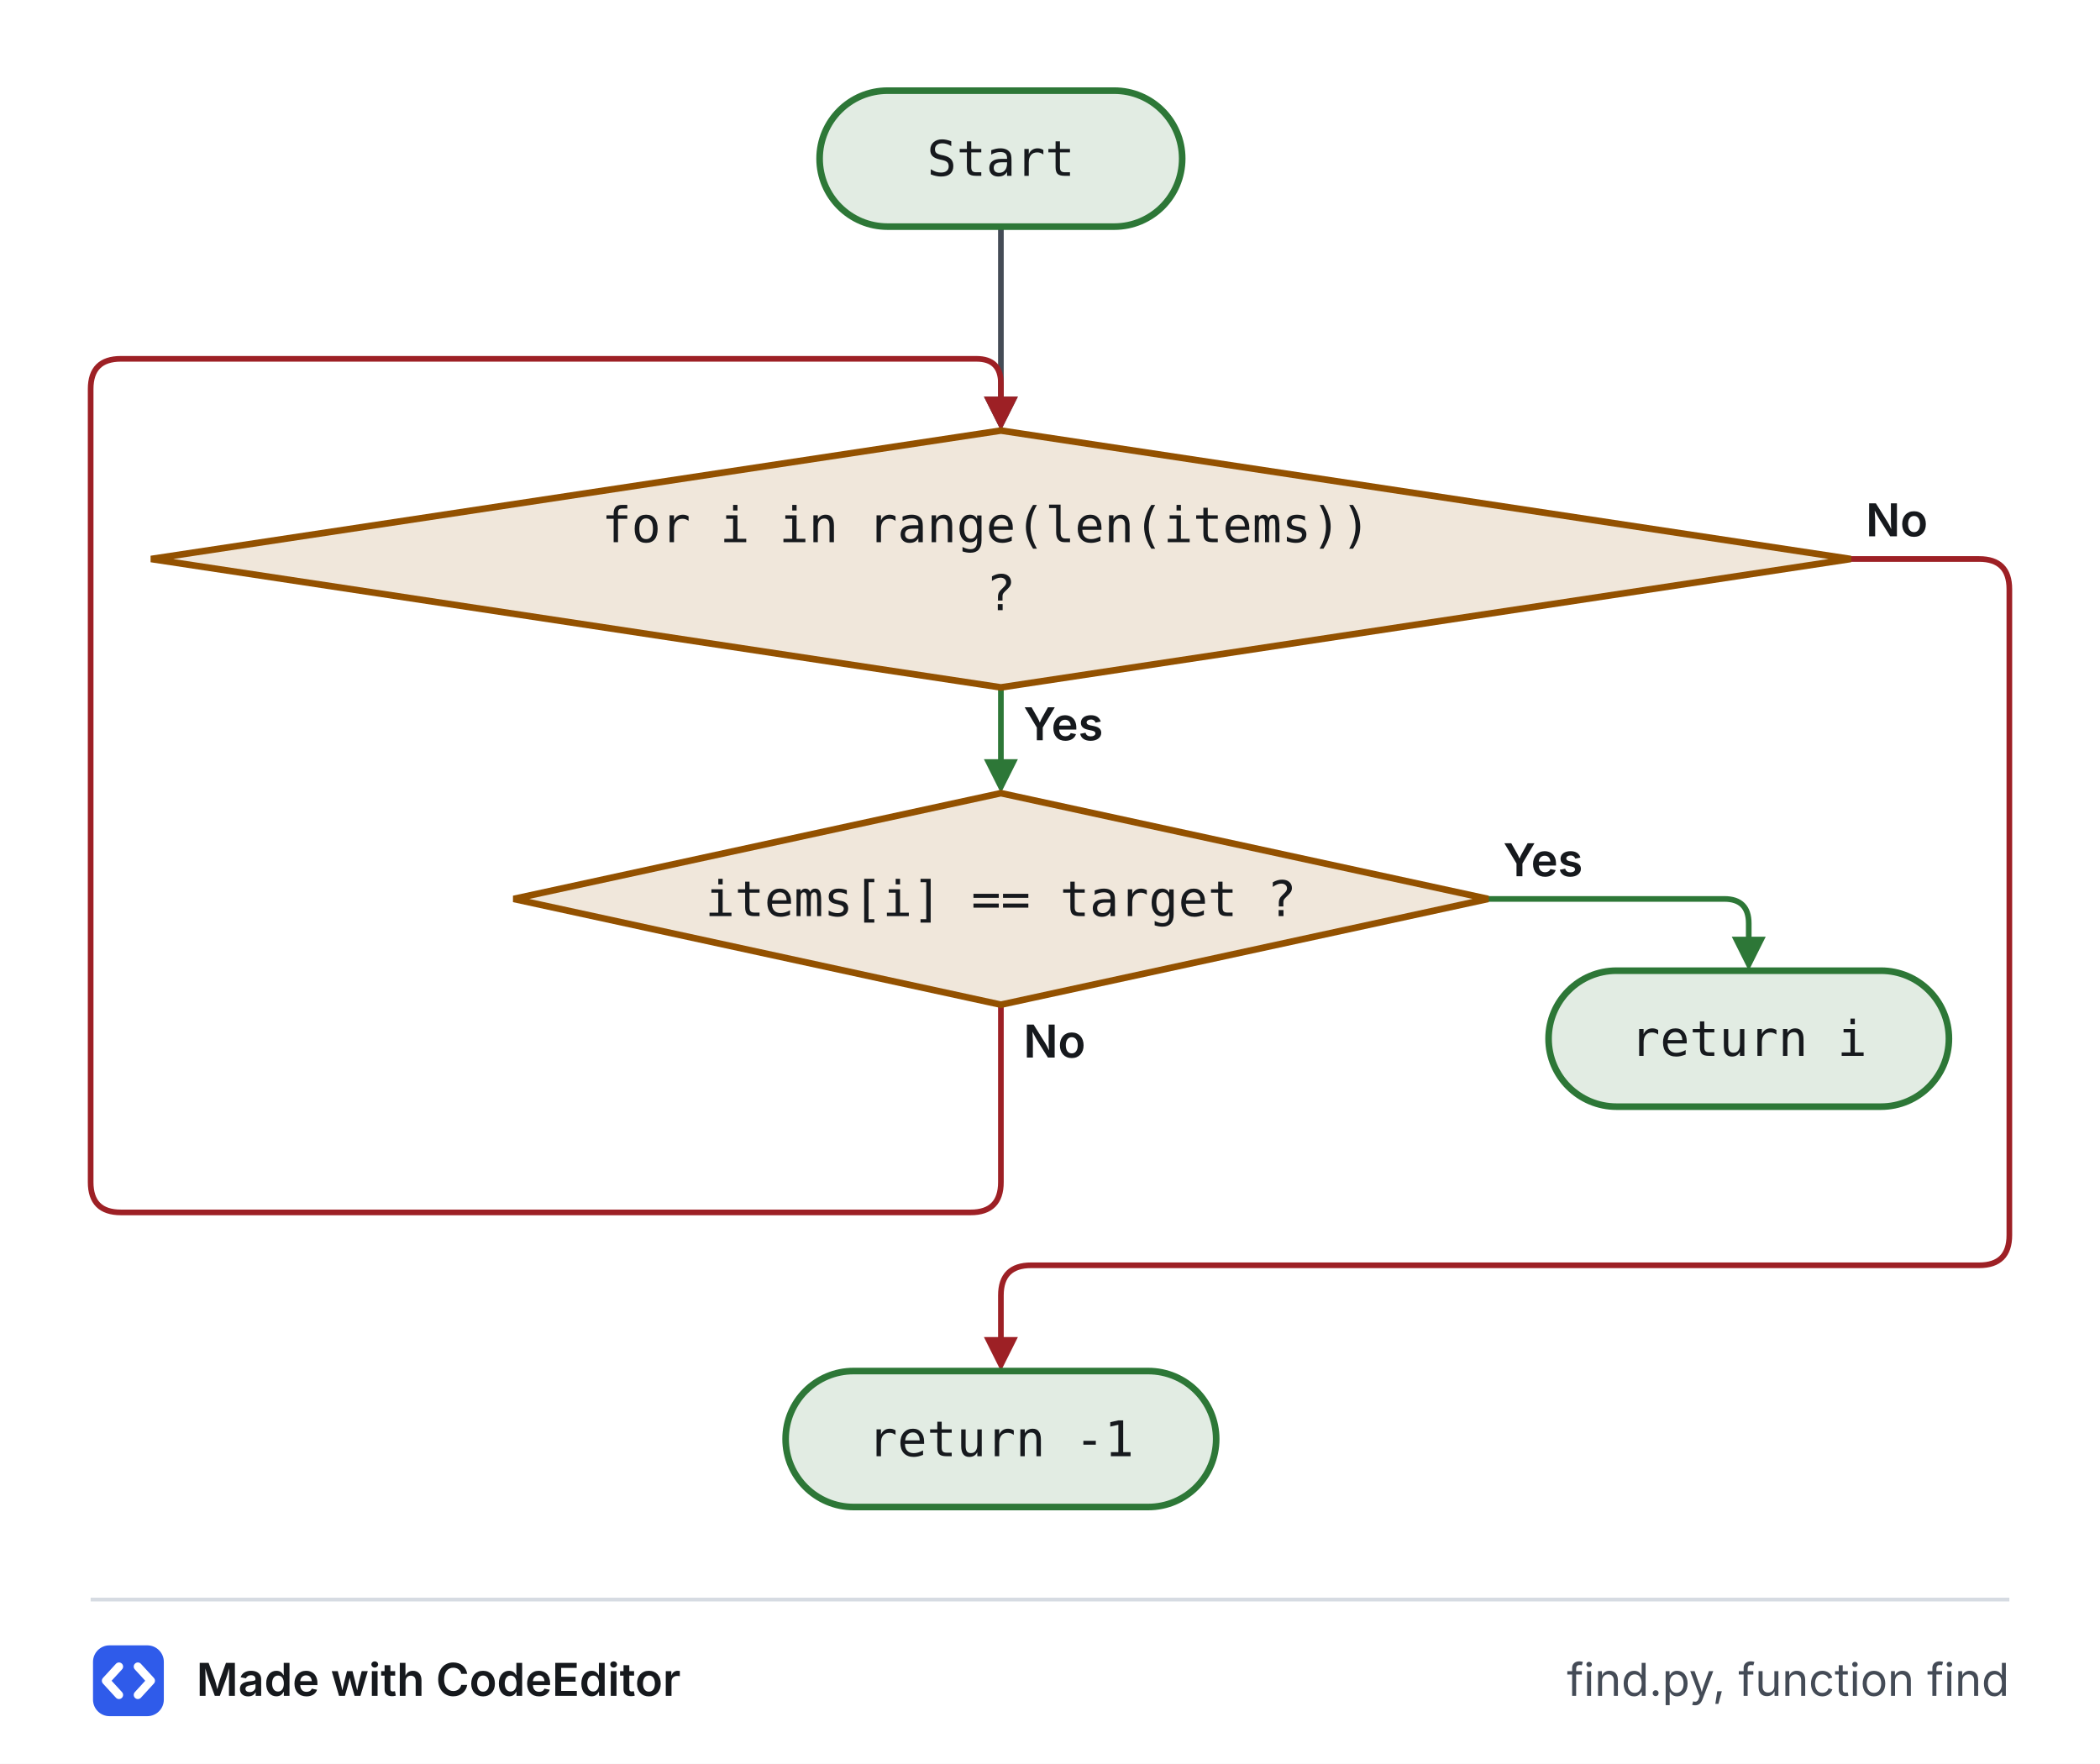
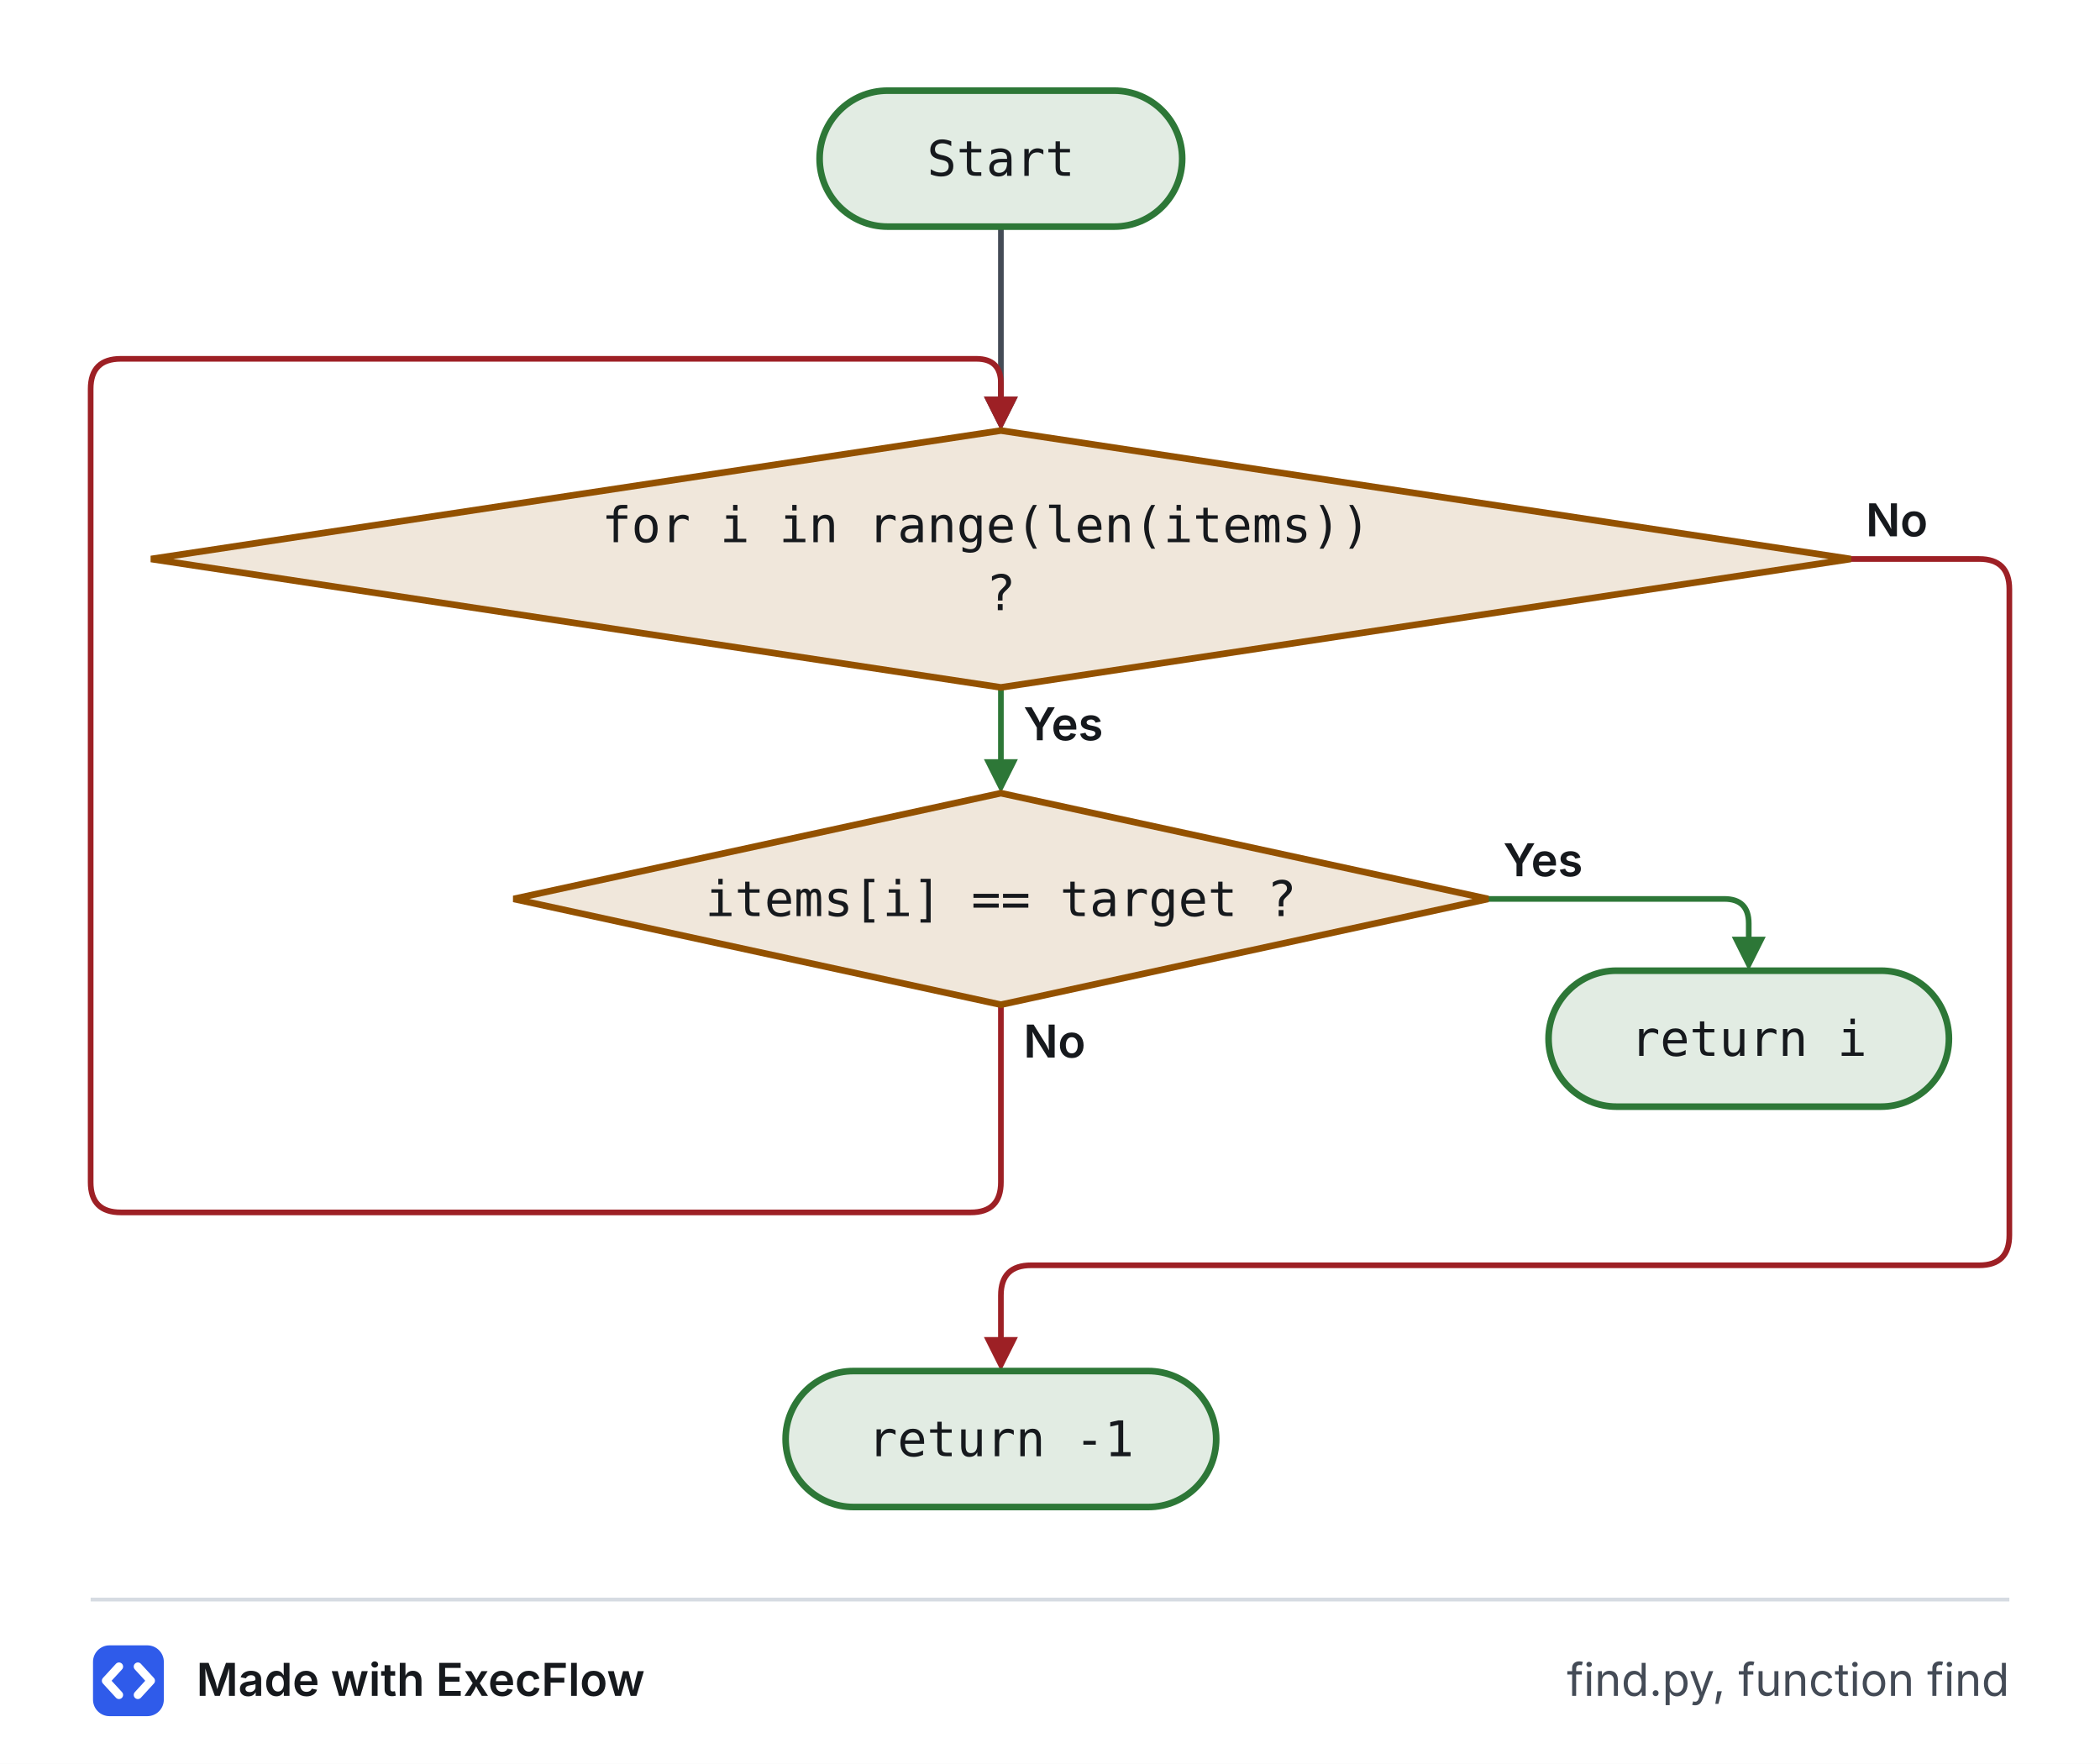
<svg xmlns="http://www.w3.org/2000/svg" viewBox="0 0 556 467" width="556" height="467" role="img" aria-label="Flowchart of find in find.py">
  <rect x="0" y="0" width="556" height="467" fill="#ffffff" />
  <svg viewBox="0 0 556 423" width="556" height="423" x="0" y="0">
    <g>
      <g>
        <path d="M265,60 L265,108" style="fill:none;stroke:#444b56;stroke-width:1.5;stroke-linejoin:round;stroke-linecap:round" />
        <polygon points="265,114 269.5,105 260.5,105" style="fill:#444b56;stroke:none" />
      </g>
      <g>
        <path d="M265,182 L265,204" style="fill:none;stroke:#2d7737;stroke-width:1.5;stroke-linejoin:round;stroke-linecap:round" />
        <polygon points="265,210 269.5,201 260.5,201" style="fill:#2d7737;stroke:none" />
        <text x="271" y="196" text-anchor="start" style="fill:#16191d;font-family:&quot;Geist&quot;, ui-sans-serif, system-ui, -apple-system, &quot;Segoe UI&quot;, sans-serif;font-size:12px;font-weight:600">Yes</text>
      </g>
      <g>
        <path d="M394,238 L456.5,238 Q463,238 463,244.5 L463,251" style="fill:none;stroke:#2d7737;stroke-width:1.5;stroke-linejoin:round;stroke-linecap:round" />
        <polygon points="463,257 467.5,248 458.5,248" style="fill:#2d7737;stroke:none" />
        <text x="398" y="232" text-anchor="start" style="fill:#16191d;font-family:&quot;Geist&quot;, ui-sans-serif, system-ui, -apple-system, &quot;Segoe UI&quot;, sans-serif;font-size:12px;font-weight:600">Yes</text>
      </g>
      <g>
        <path d="M265,266 L265,313 Q265,321 257,321 L32,321 Q24,321 24,313 L24,103 Q24,95 32,95 L258.5,95 Q265,95 265,101.5 L265,108" style="fill:none;stroke:#9d2025;stroke-width:1.5;stroke-linejoin:round;stroke-linecap:round" />
        <polygon points="265,114 269.5,105 260.5,105" style="fill:#9d2025;stroke:none" />
        <text x="271" y="280" text-anchor="start" style="fill:#16191d;font-family:&quot;Geist&quot;, ui-sans-serif, system-ui, -apple-system, &quot;Segoe UI&quot;, sans-serif;font-size:12px;font-weight:600">No</text>
      </g>
      <g>
        <path d="M490,148 L524,148 Q532,148 532,156 L532,327 Q532,335 524,335 L273,335 Q265,335 265,343 L265,357" style="fill:none;stroke:#9d2025;stroke-width:1.5;stroke-linejoin:round;stroke-linecap:round" />
        <polygon points="265,363 269.5,354 260.5,354" style="fill:#9d2025;stroke:none" />
        <text x="494" y="142" text-anchor="start" style="fill:#16191d;font-family:&quot;Geist&quot;, ui-sans-serif, system-ui, -apple-system, &quot;Segoe UI&quot;, sans-serif;font-size:12px;font-weight:600">No</text>
      </g>
    </g>
    <g>
      <g>
        <rect x="217" y="24" width="96" height="36" rx="18" style="fill:#e2ece3;stroke:#2d7737;stroke-width:1.75" />
        <text x="265" y="46.55" text-anchor="middle" style="fill:#16191d;font-family:&quot;JetBrains Mono&quot;, ui-monospace, &quot;Cascadia Mono&quot;, Consolas, monospace;font-size:13px">
          <tspan x="265" y="46.55">Start</tspan>
        </text>
      </g>
      <g>
        <polygon points="265,114 490,148 265,182 40,148" style="fill:#f0e7db;stroke:#935100;stroke-width:1.75" />
        <text x="265" y="143.55" text-anchor="middle" style="fill:#16191d;font-family:&quot;JetBrains Mono&quot;, ui-monospace, &quot;Cascadia Mono&quot;, Consolas, monospace;font-size:13px">
          <tspan x="265" y="143.55">for i in range(len(items))</tspan>
          <tspan x="265" y="161.55">?</tspan>
        </text>
      </g>
      <g>
        <polygon points="265,210 394,238 265,266 136,238" style="fill:#f0e7db;stroke:#935100;stroke-width:1.75" />
        <text x="265" y="242.55" text-anchor="middle" style="fill:#16191d;font-family:&quot;JetBrains Mono&quot;, ui-monospace, &quot;Cascadia Mono&quot;, Consolas, monospace;font-size:13px">
          <tspan x="265" y="242.55">items[i] == target ?</tspan>
        </text>
      </g>
      <g>
        <rect x="410" y="257" width="106" height="36" rx="18" style="fill:#e2ece3;stroke:#2d7737;stroke-width:1.75" />
        <text x="463" y="279.55" text-anchor="middle" style="fill:#16191d;font-family:&quot;JetBrains Mono&quot;, ui-monospace, &quot;Cascadia Mono&quot;, Consolas, monospace;font-size:13px">
          <tspan x="463" y="279.55">return i</tspan>
        </text>
      </g>
      <g>
        <rect x="208" y="363" width="114" height="36" rx="18" style="fill:#e2ece3;stroke:#2d7737;stroke-width:1.75" />
        <text x="265" y="385.55" text-anchor="middle" style="fill:#16191d;font-family:&quot;JetBrains Mono&quot;, ui-monospace, &quot;Cascadia Mono&quot;, Consolas, monospace;font-size:13px">
          <tspan x="265" y="385.55">return -1</tspan>
        </text>
      </g>
    </g>
  </svg>
  <g>
    <line x1="24" y1="423.5" x2="532" y2="423.5" stroke="#d6dbe2" stroke-width="1" />
    <svg viewBox="0 0 32 32" width="20" height="20" aria-hidden="true" focusable="false" x="24" y="435">
      <rect x="1" y="1" width="30" height="30" rx="7" fill="#2f5bea" />
      <path d="M12 10L6.5 16L12 22M20 10L25.5 16L20 22" fill="none" stroke="#ffffff" stroke-width="3.5" stroke-linecap="round" stroke-linejoin="round" />
    </svg>
-     <text x="52" y="449" style="fill:#16191d;font-family:&quot;Geist&quot;, ui-sans-serif, system-ui, -apple-system, &quot;Segoe UI&quot;, sans-serif;font-size:12px;font-weight:600">Made with CodeEditor</text>
+     <text x="52" y="449" style="fill:#16191d;font-family:&quot;Geist&quot;, ui-sans-serif, system-ui, -apple-system, &quot;Segoe UI&quot;, sans-serif;font-size:12px;font-weight:600">Made with ExecFlow</text>
    <text x="532" y="449" text-anchor="end" style="fill:#444b56;font-family:&quot;Geist&quot;, ui-sans-serif, system-ui, -apple-system, &quot;Segoe UI&quot;, sans-serif;font-size:12px">find.py, function find</text>
  </g>
</svg>
